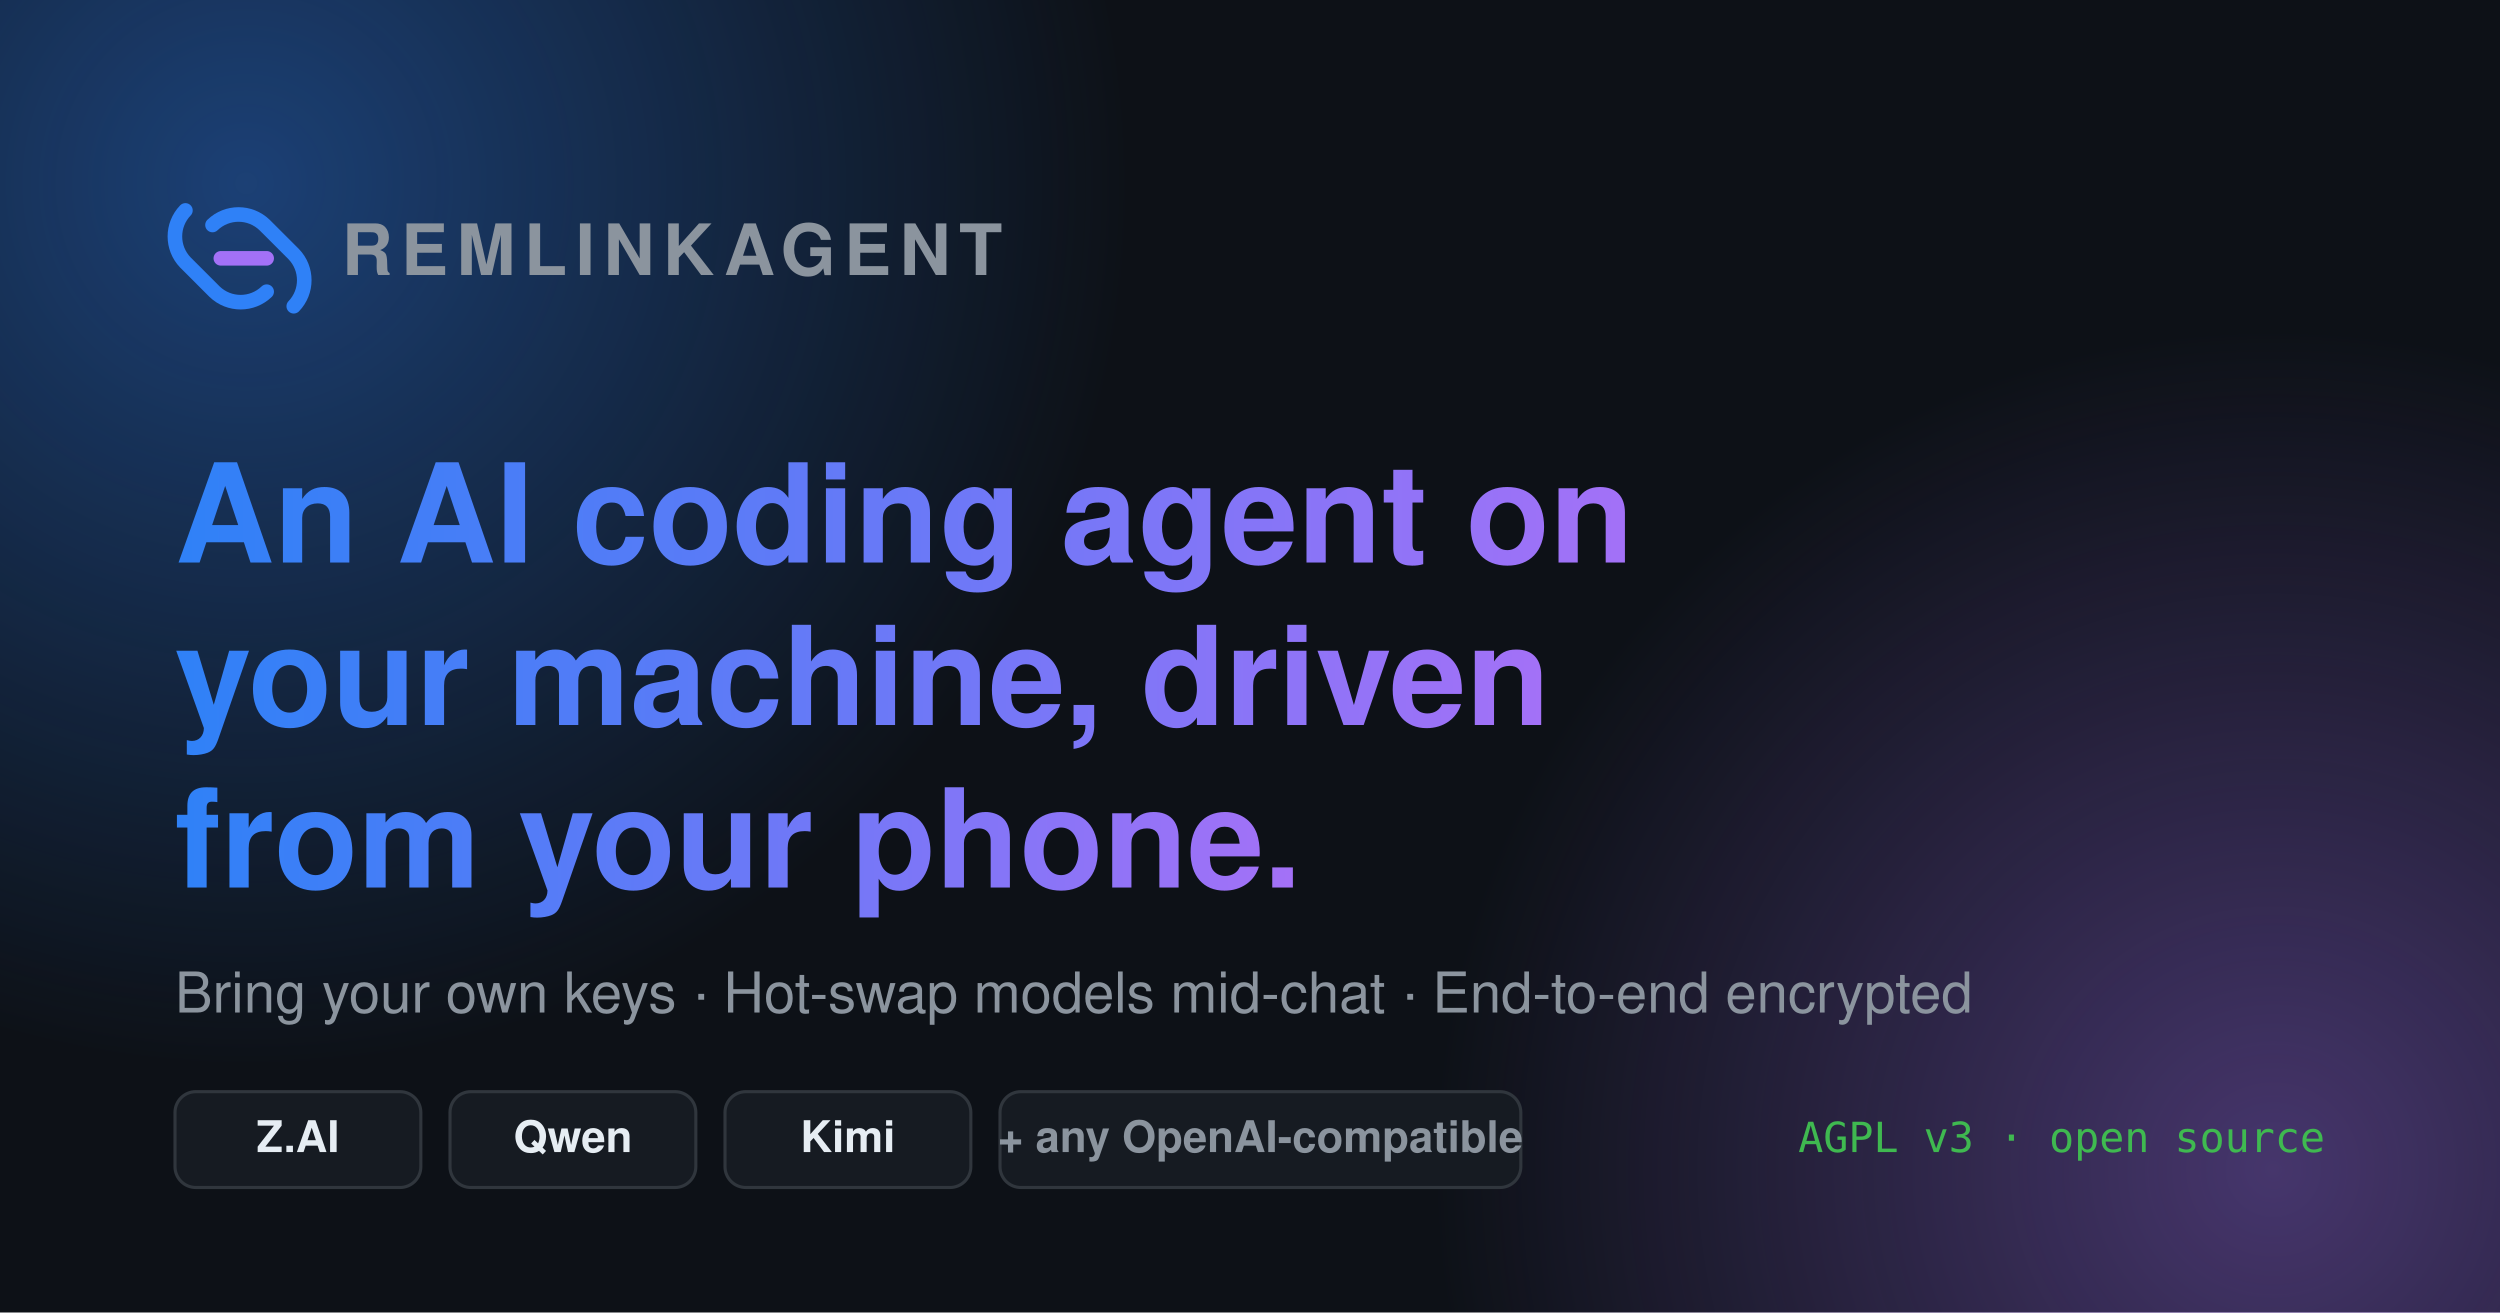
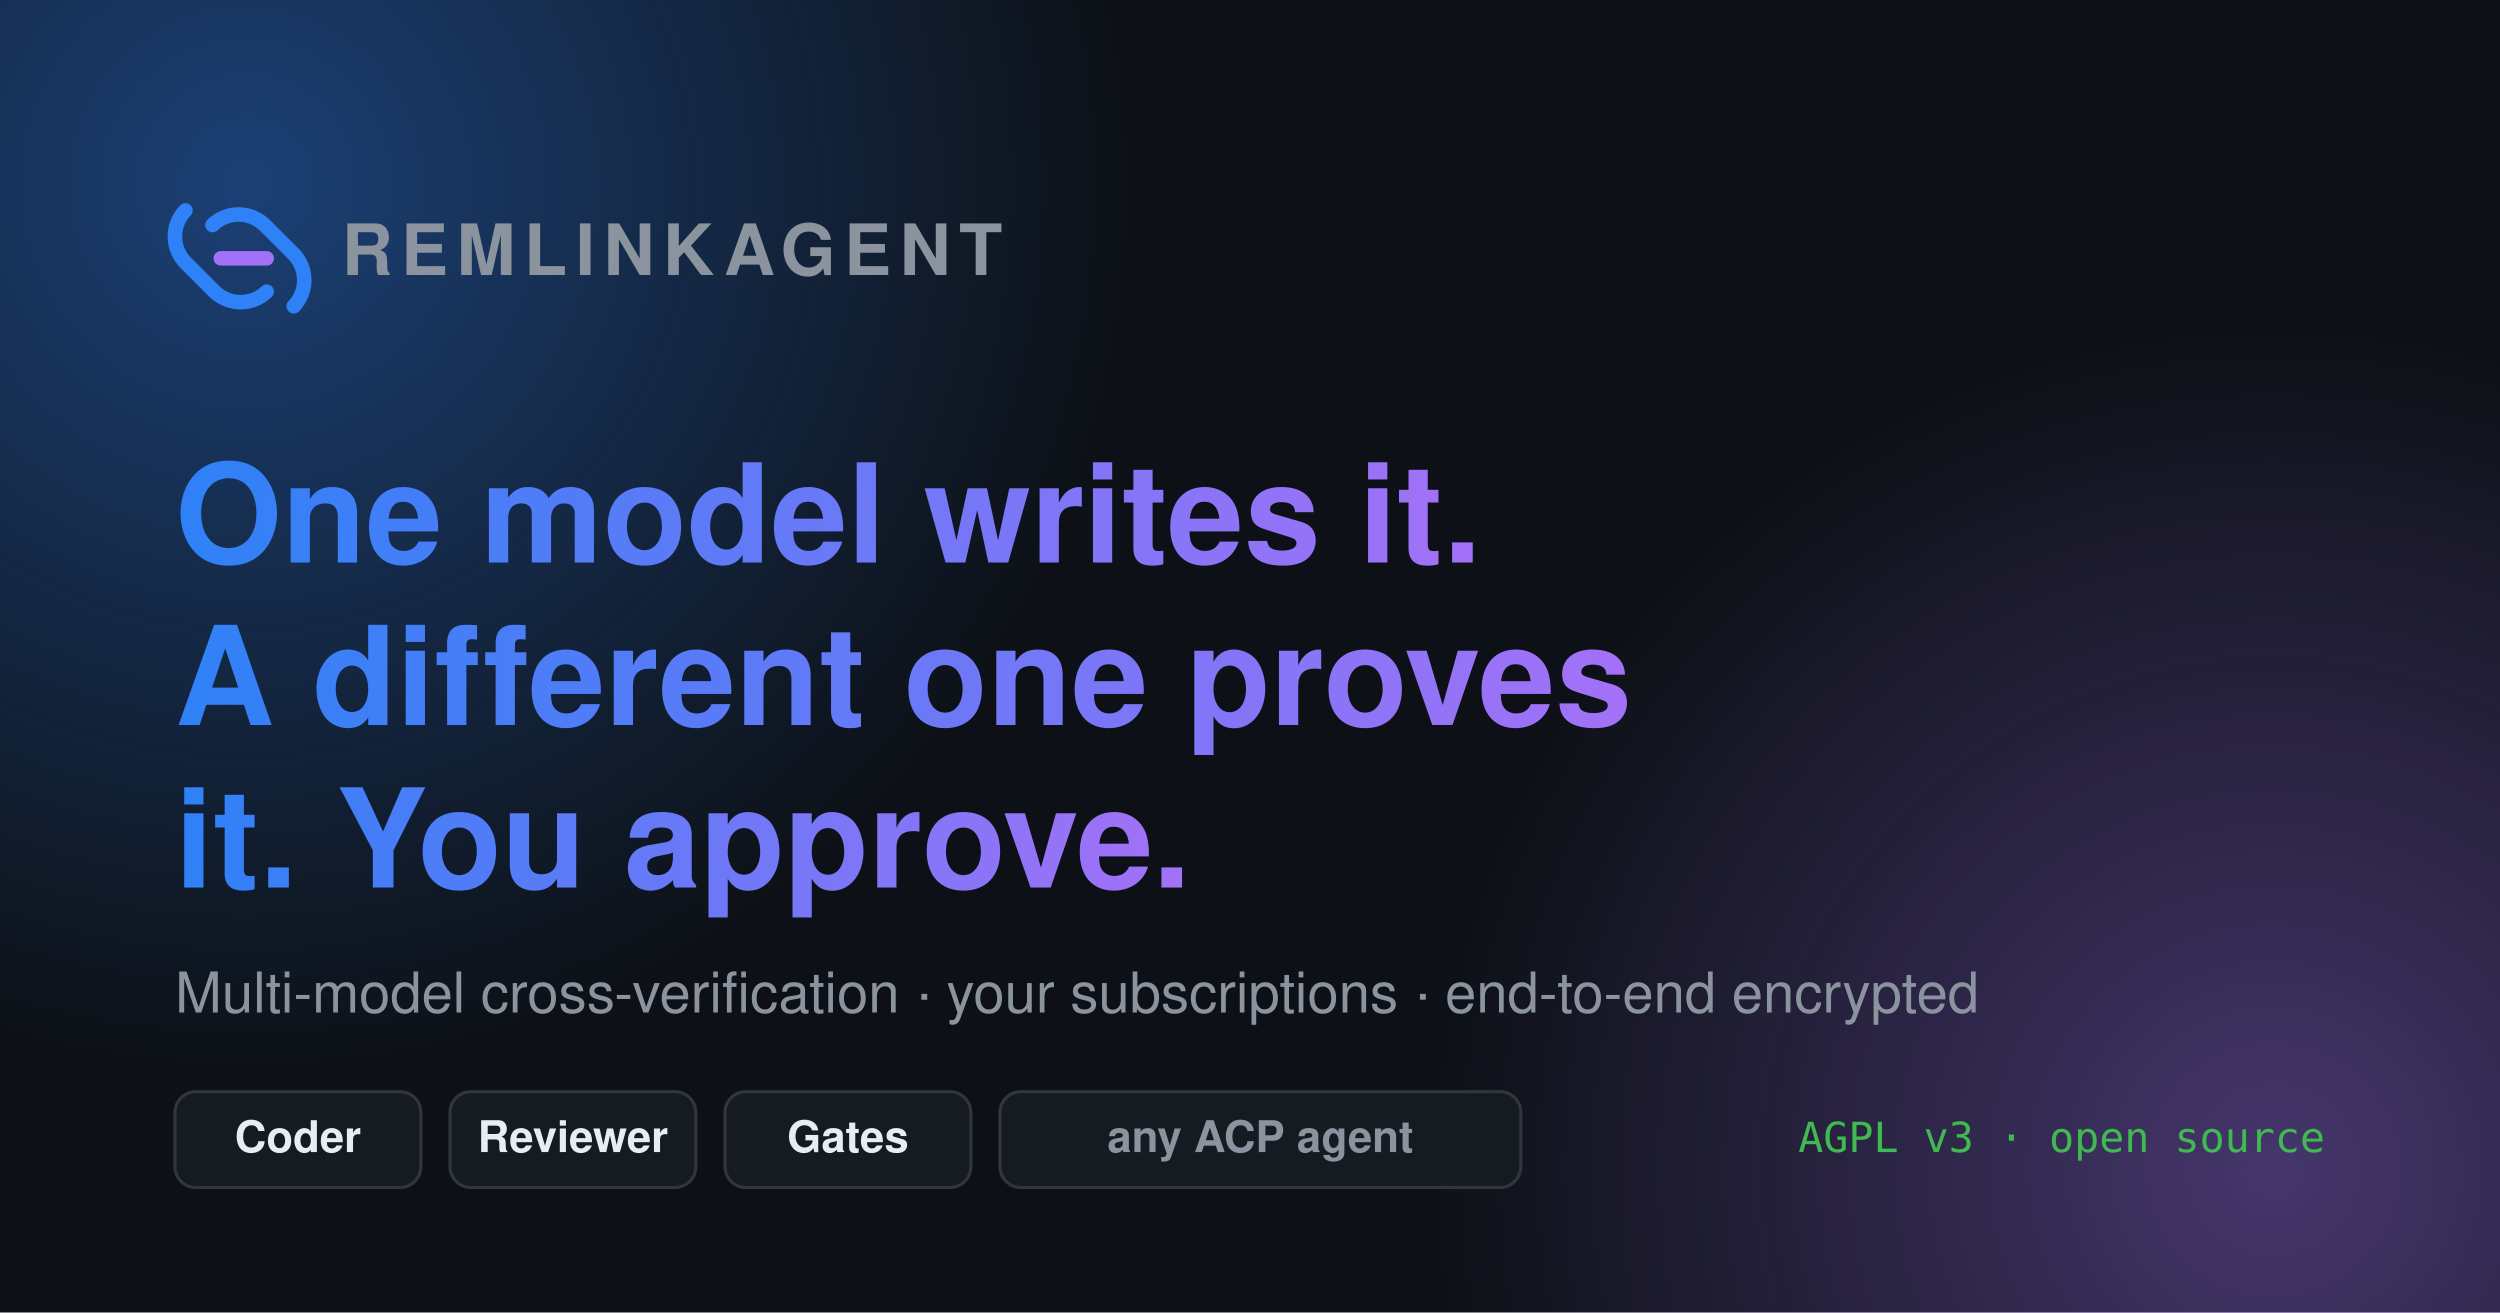
<svg xmlns="http://www.w3.org/2000/svg" width="1200" height="630" viewBox="0 0 1200 630" role="img" aria-label="RemLinkAgent — an AI coding agent that runs on your machine and is driven from your phone">
  <defs>
    <linearGradient id="title" x1="0" y1="0" x2="1" y2="0">
      <stop offset="0%" stop-color="#2f81f7" />
      <stop offset="100%" stop-color="#a371f7" />
    </linearGradient>
    <radialGradient id="orbBlue" cx="50%" cy="50%" r="50%">
      <stop offset="0%" stop-color="#2f81f7" stop-opacity="0.42" />
      <stop offset="100%" stop-color="#2f81f7" stop-opacity="0" />
    </radialGradient>
    <radialGradient id="orbPurple" cx="50%" cy="50%" r="50%">
      <stop offset="0%" stop-color="#a371f7" stop-opacity="0.38" />
      <stop offset="100%" stop-color="#a371f7" stop-opacity="0" />
    </radialGradient>
    <style>
      .sans  { font-family: 'Segoe UI', 'Helvetica Neue', Helvetica, Arial, sans-serif; }
      .mono  { font-family: 'SFMono-Regular', 'Cascadia Mono', Consolas, monospace; }
    </style>
  </defs>
  <rect width="1200" height="630" fill="#0d1117" />
  <circle cx="120" cy="90" r="420" fill="url(#orbBlue)" />
  <circle cx="1090" cy="560" r="400" fill="url(#orbPurple)" />
  <g transform="translate(84 78)" fill="none" stroke="#2f81f7" stroke-width="7" stroke-linecap="round">
    <path d="M18 30 a18 18 0 0 1 25 0 l14 14 a18 18 0 0 1 0 25" />
    <path d="M44 62 a18 18 0 0 1 -25 0 l-14 -14 a18 18 0 0 1 0 -25" />
    <path d="M22 46 l22 0" stroke="#a371f7" />
  </g>
  <text x="164" y="132" class="sans" font-size="34" font-weight="700" fill="#8b949e" letter-spacing="4">
    REMLINKAGENT
  </text>
  <text x="84" y="270" class="sans" font-size="66" font-weight="800" fill="url(#title)">
-     An AI coding agent on
+     One model writes it.
  </text>
  <text x="84" y="348" class="sans" font-size="66" font-weight="800" fill="url(#title)">
-     your machine, driven
+     A different one proves
  </text>
  <text x="84" y="426" class="sans" font-size="66" font-weight="800" fill="url(#title)">
-     from your phone.
+     it. You approve.
  </text>
  <text x="84" y="486" class="sans" font-size="27" fill="#8b949e">
-     Bring your own keys · Hot-swap models mid-chat · End-to-end encrypted
+     Multi-model cross-verification · your subscriptions · end-to-end encrypted
  </text>
  <g class="sans" font-size="21" font-weight="600">
    <rect x="84" y="524" width="118" height="46" rx="10" fill="#161b22" stroke="#30363d" stroke-width="1.5" />
-     <text x="143" y="553" fill="#e6edf3" text-anchor="middle">Z.AI</text>
+     <text x="143" y="553" fill="#e6edf3" text-anchor="middle">Coder</text>
    <rect x="216" y="524" width="118" height="46" rx="10" fill="#161b22" stroke="#30363d" stroke-width="1.5" />
-     <text x="275" y="553" fill="#e6edf3" text-anchor="middle">Qwen</text>
+     <text x="275" y="553" fill="#e6edf3" text-anchor="middle">Reviewer</text>
    <rect x="348" y="524" width="118" height="46" rx="10" fill="#161b22" stroke="#30363d" stroke-width="1.5" />
-     <text x="407" y="553" fill="#e6edf3" text-anchor="middle">Kimi</text>
+     <text x="407" y="553" fill="#e6edf3" text-anchor="middle">Gates</text>
    <rect x="480" y="524" width="250" height="46" rx="10" fill="#161b22" stroke="#30363d" stroke-width="1.5" />
-     <text x="605" y="553" fill="#8b949e" text-anchor="middle">+ any OpenAI-compatible</text>
+     <text x="605" y="553" fill="#8b949e" text-anchor="middle">any ACP agent</text>
  </g>
  <text x="1116" y="553" class="mono" font-size="20" fill="#3fb950" text-anchor="end">
    AGPL v3 · open source
  </text>
</svg>
